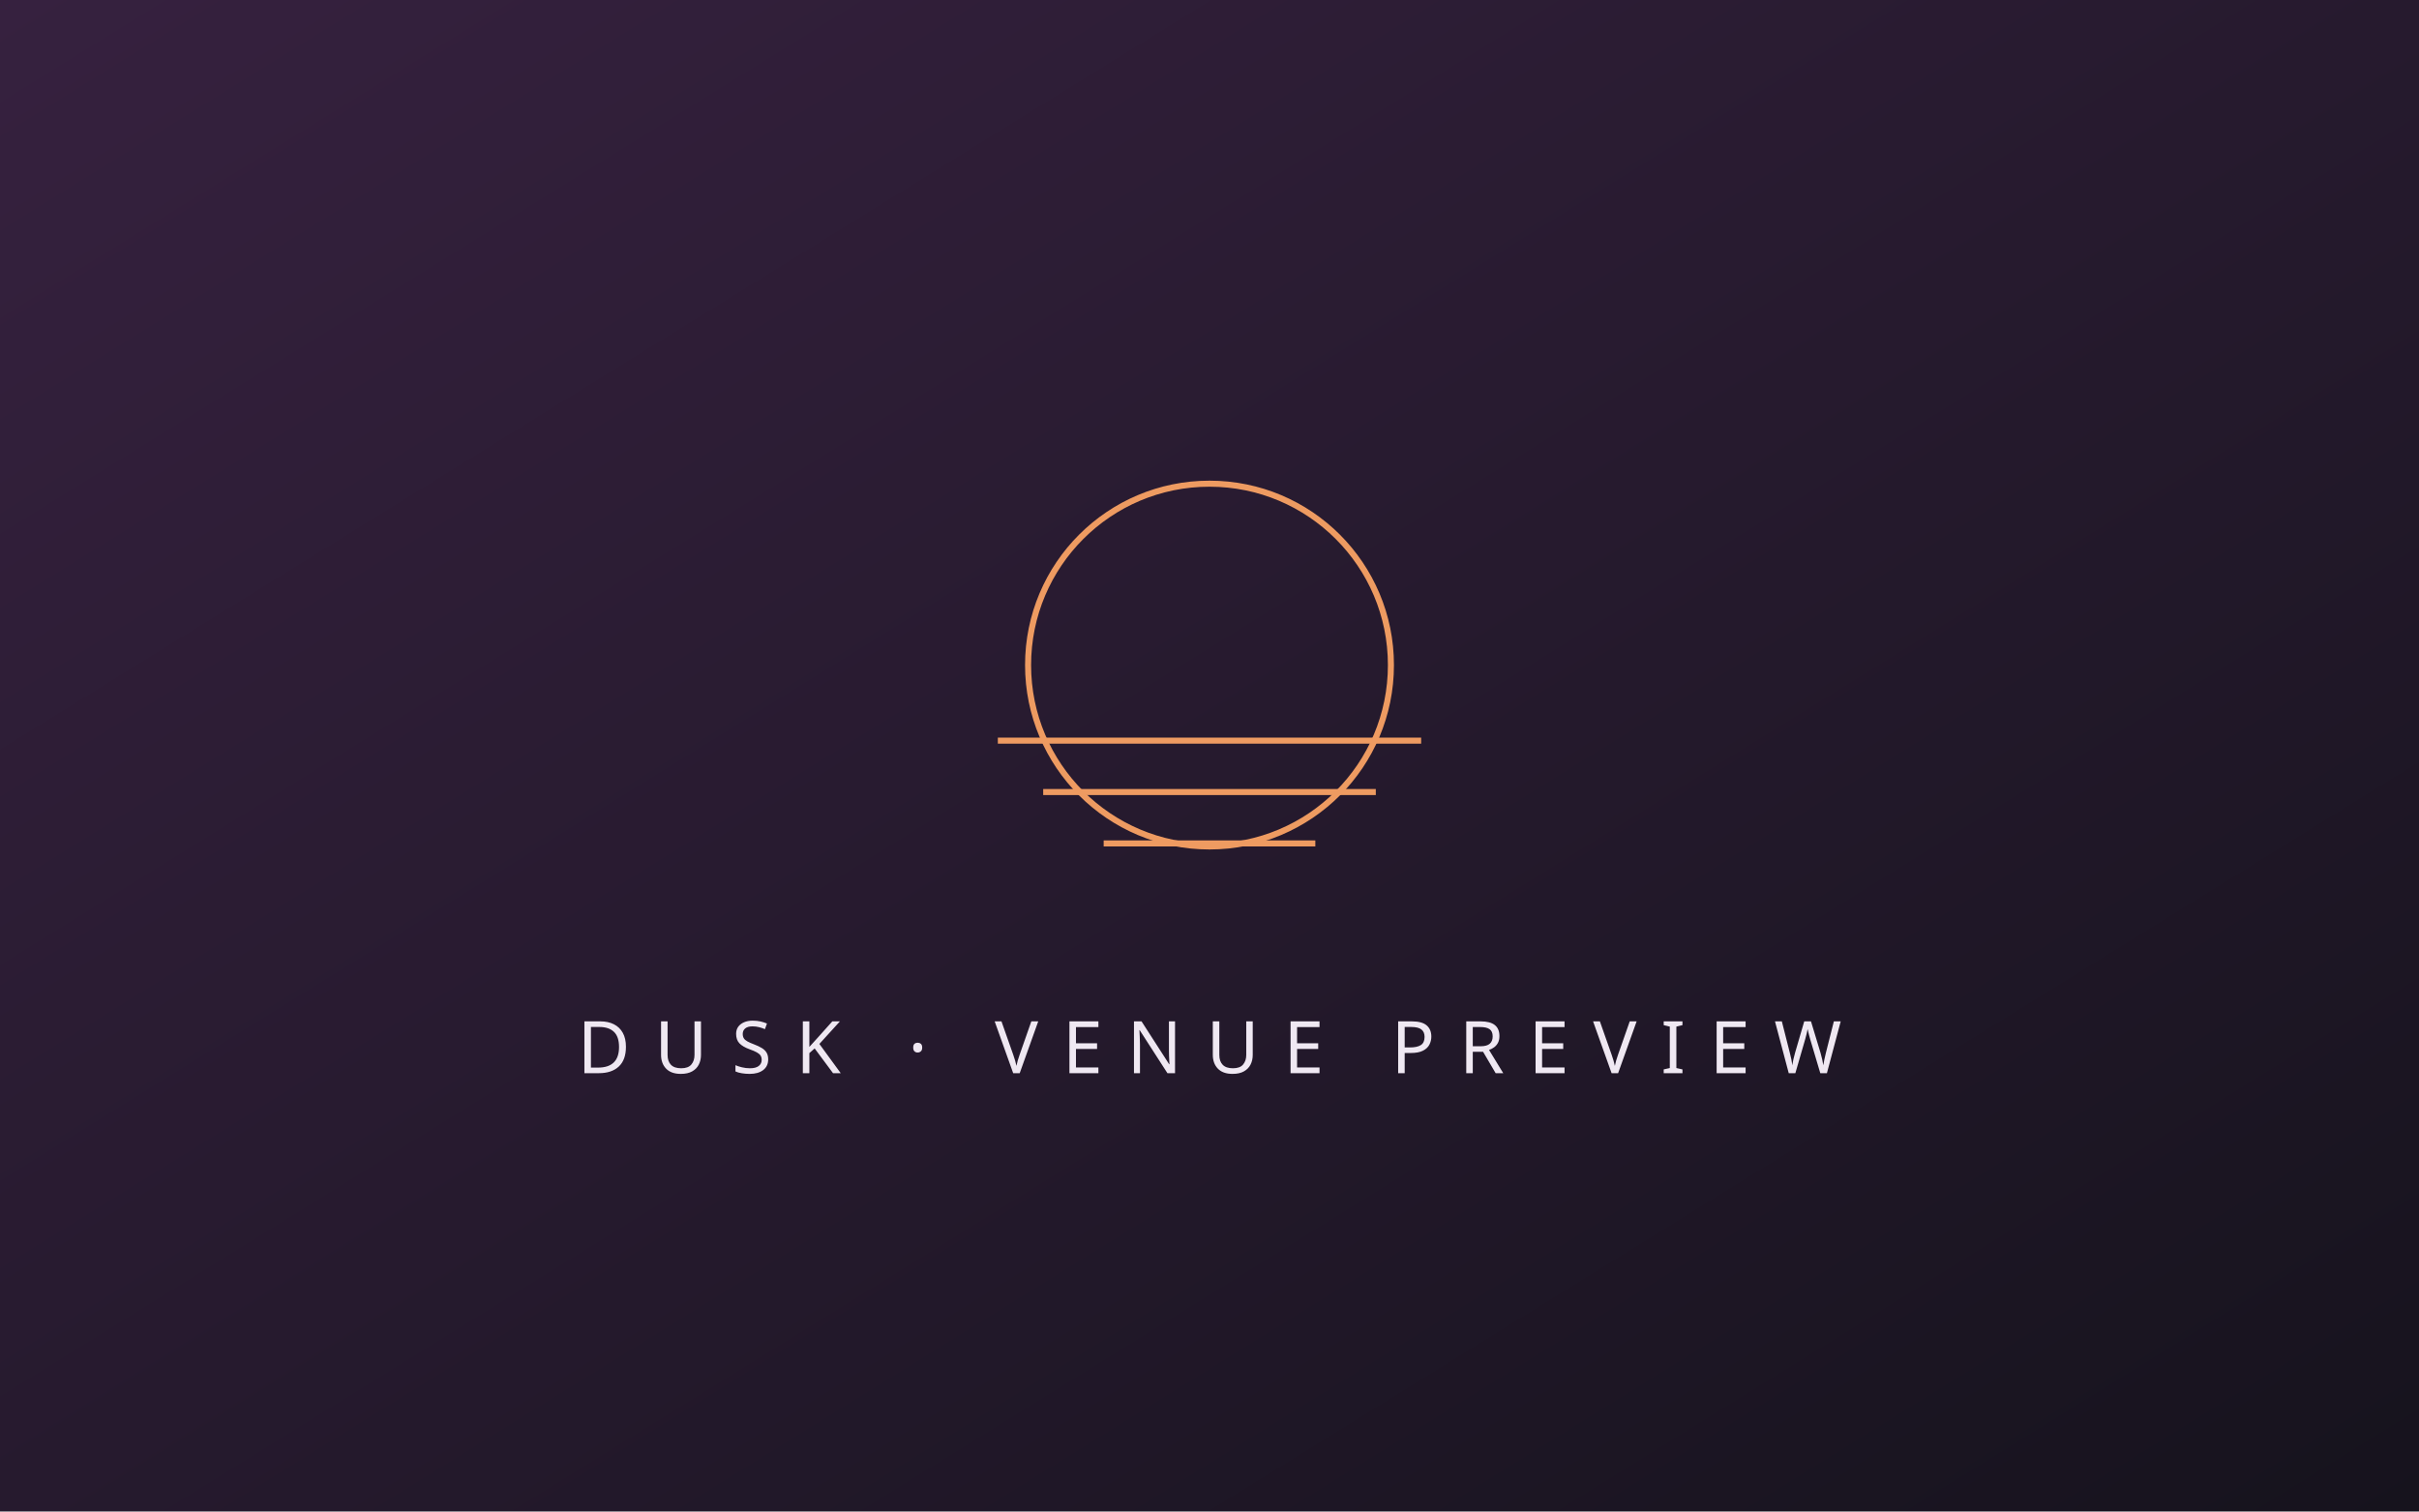
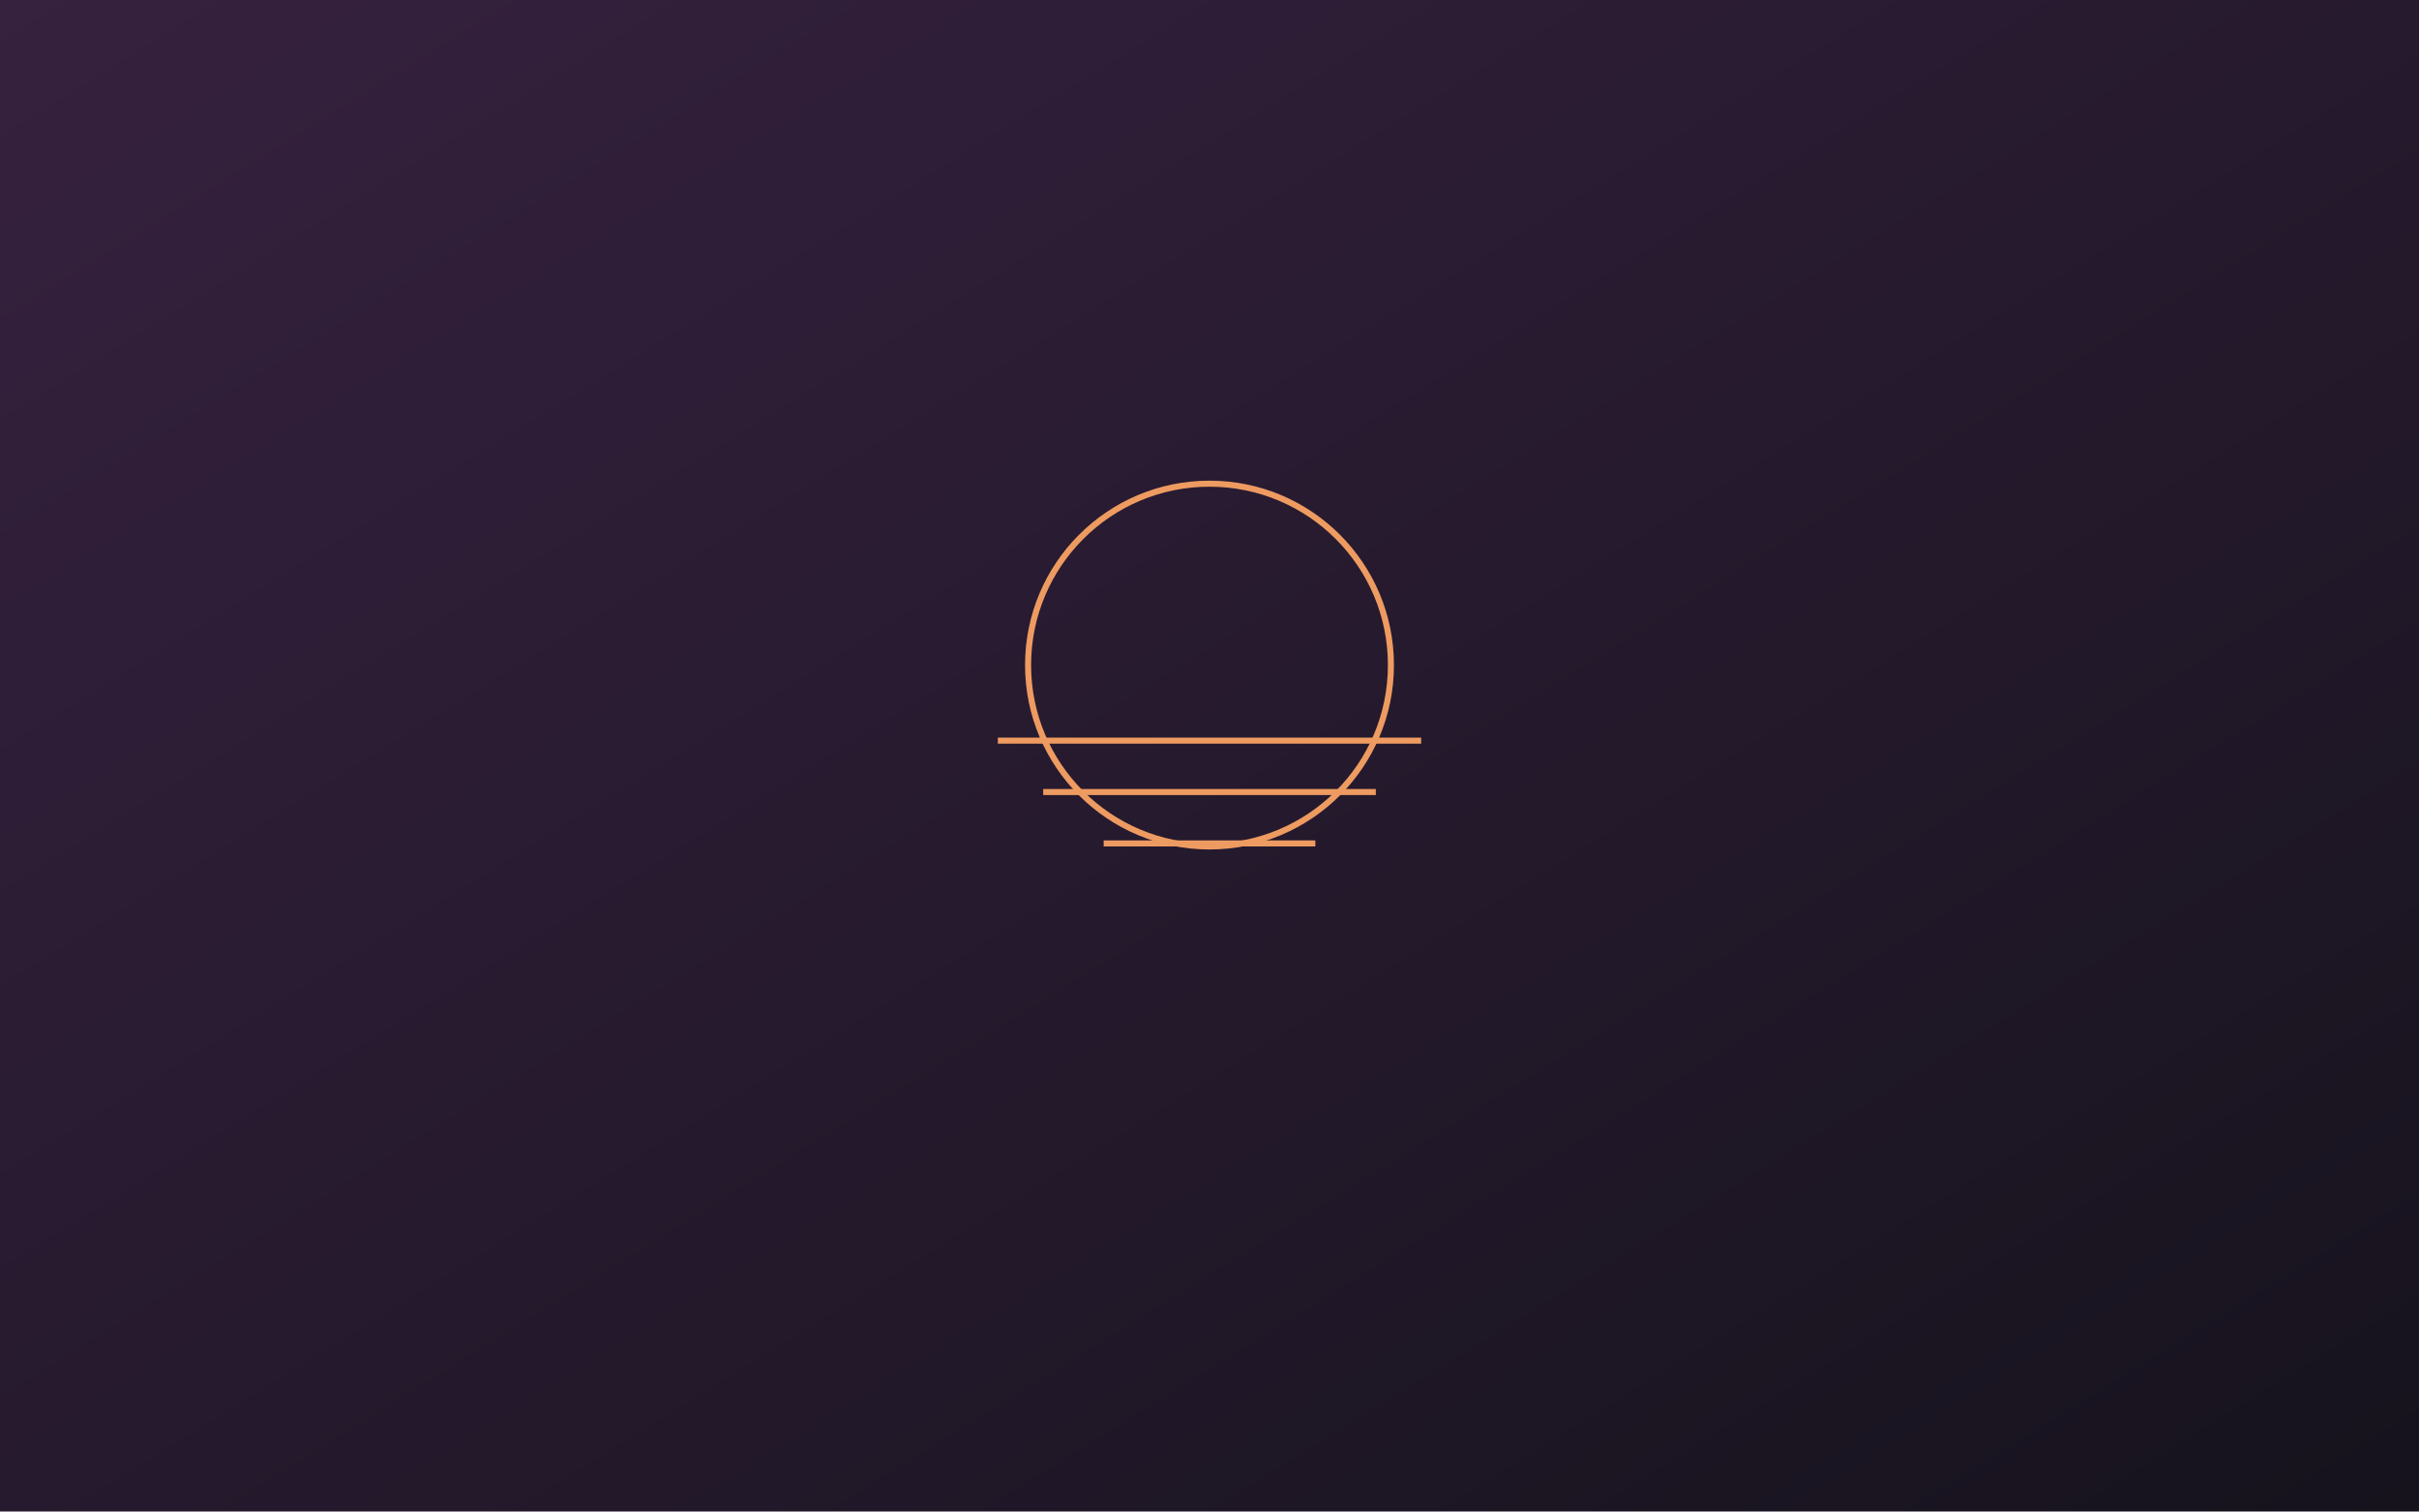
<svg xmlns="http://www.w3.org/2000/svg" viewBox="0 0 800 500">
  <defs>
    <linearGradient id="g" x2="1" y2="1">
      <stop stop-color="#36213f" />
      <stop offset="1" stop-color="#16131d" />
    </linearGradient>
  </defs>
  <path fill="url(#g)" d="M0 0h800v500H0z" />
  <circle cx="400" cy="220" r="60" fill="none" stroke="#ee9b61" stroke-width="2" />
  <path d="M330 245h140M345 262h110M365 279h70" stroke="#ee9b61" stroke-width="2" />
-   <text x="400" y="355" text-anchor="middle" fill="#efe8f2" font-family="sans-serif" font-size="24" letter-spacing="8">DUSK · VENUE PREVIEW</text>
</svg>
